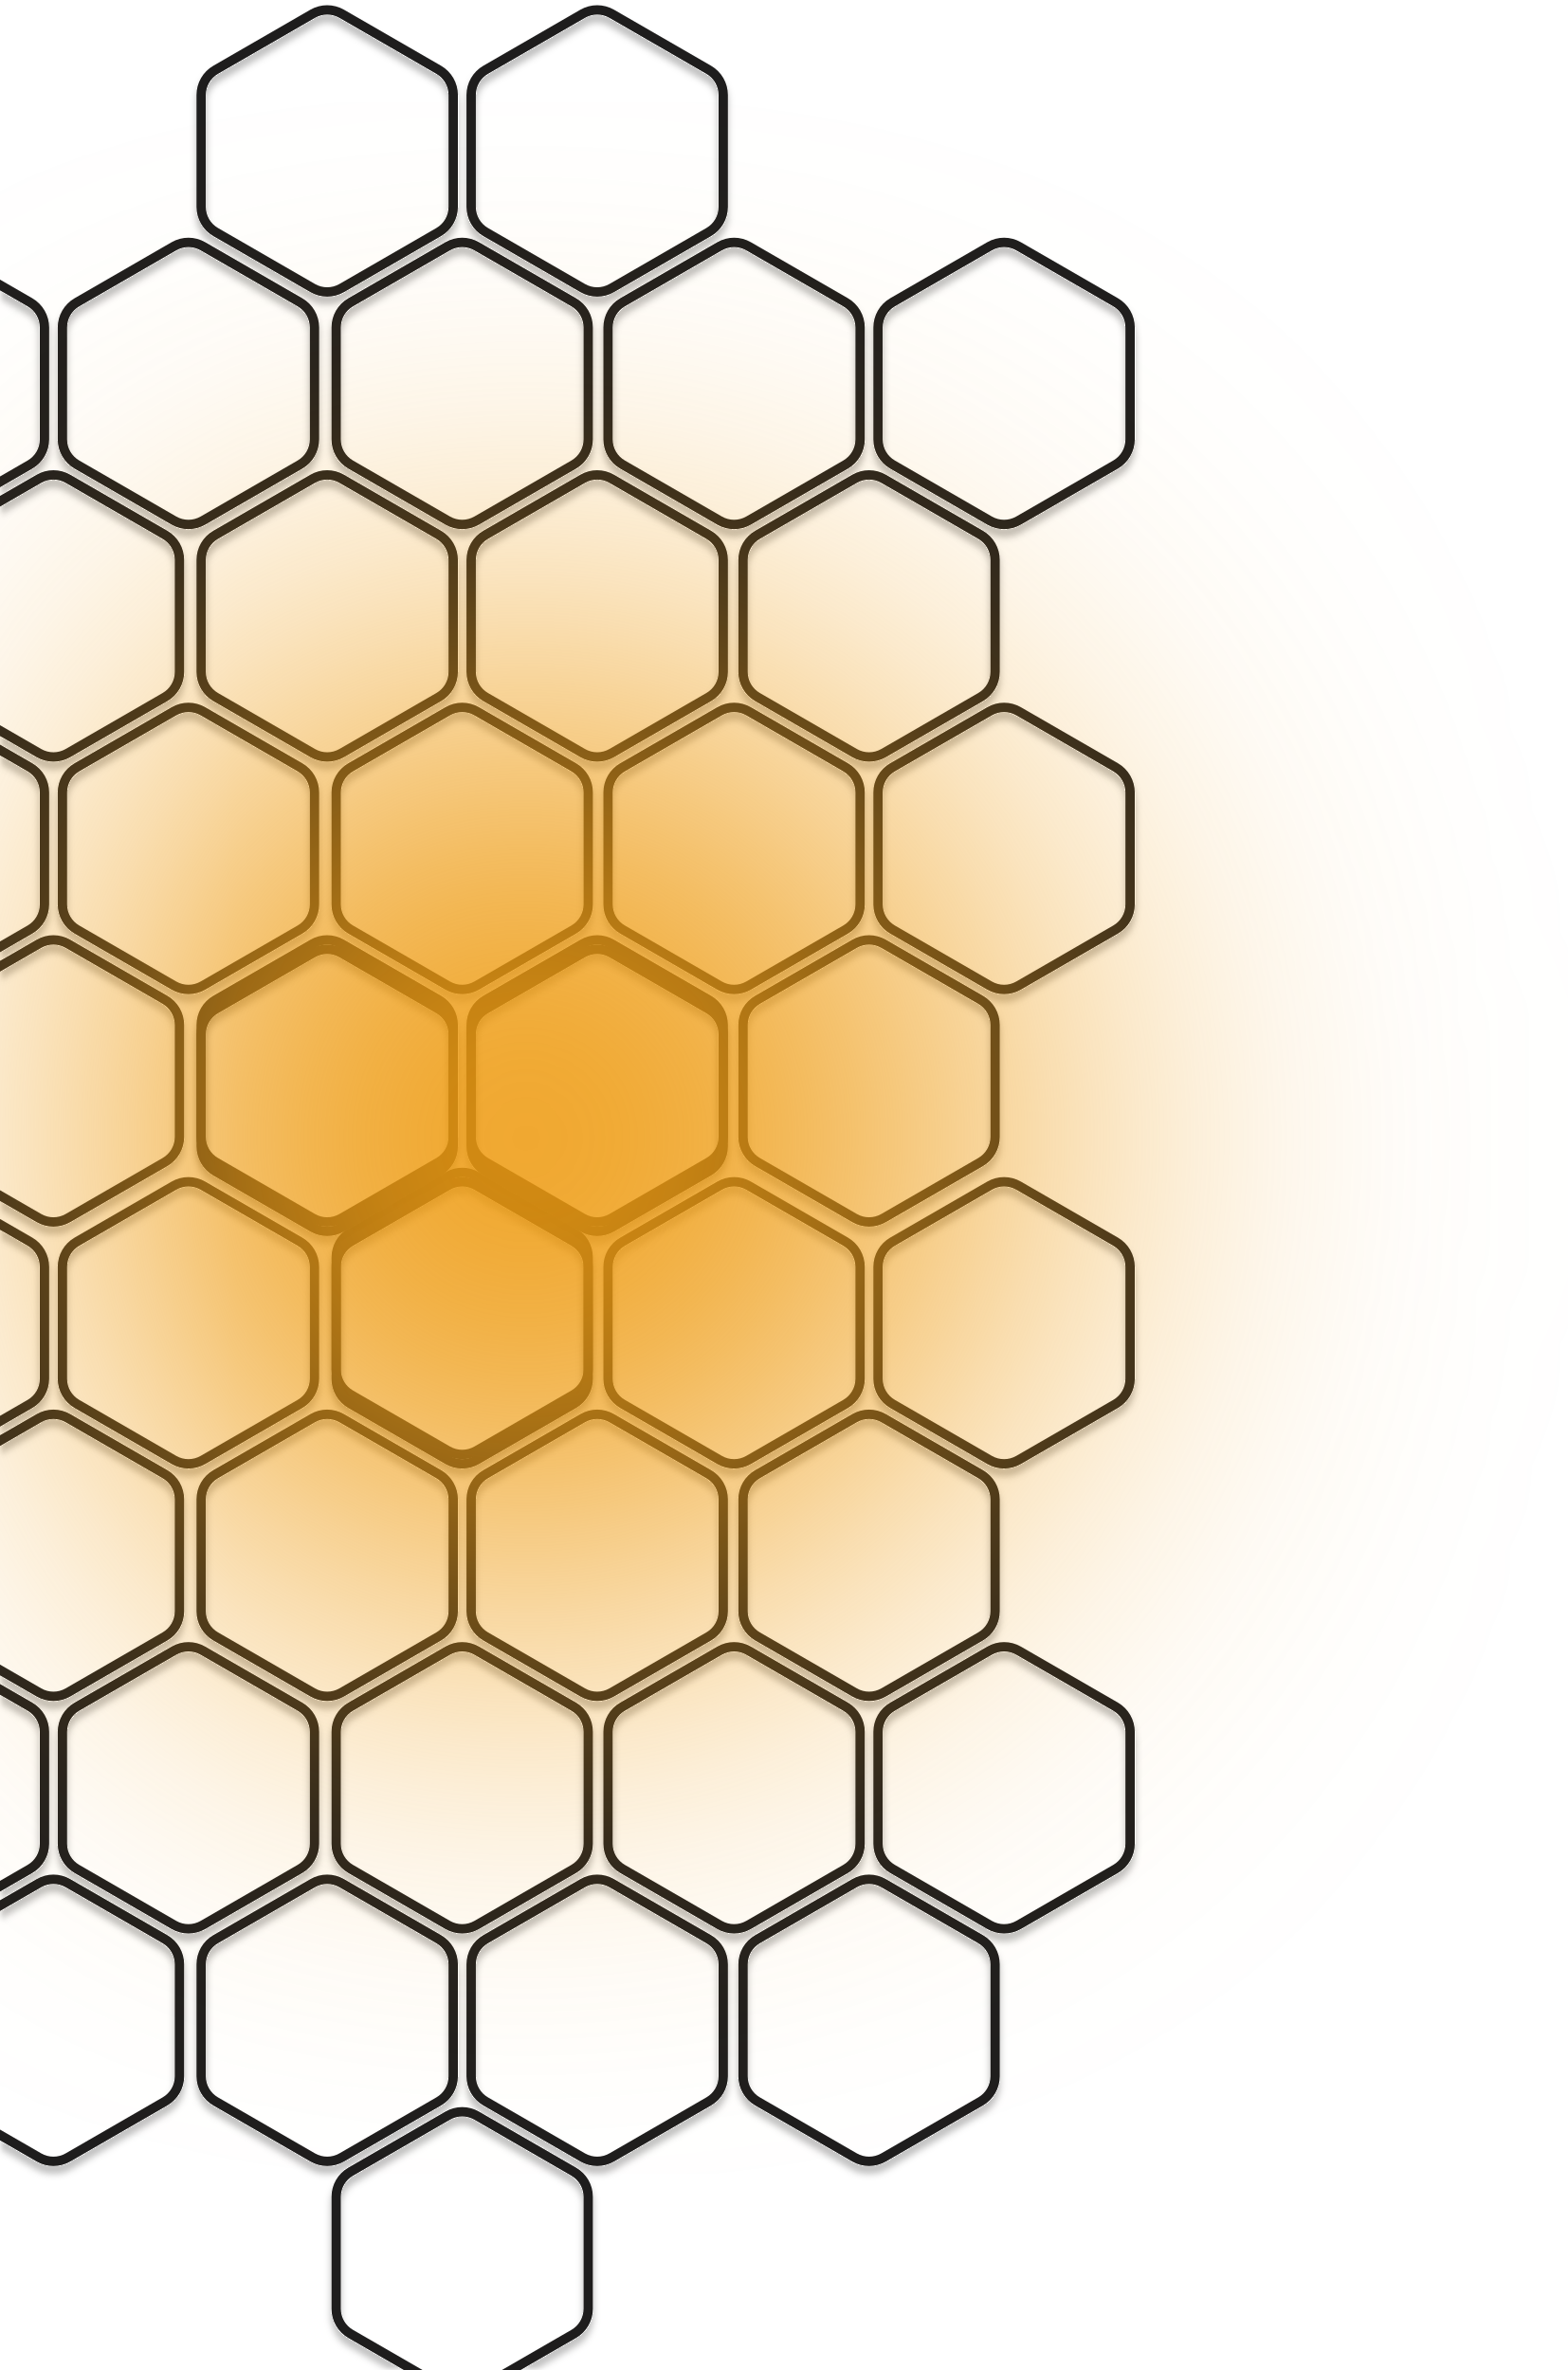
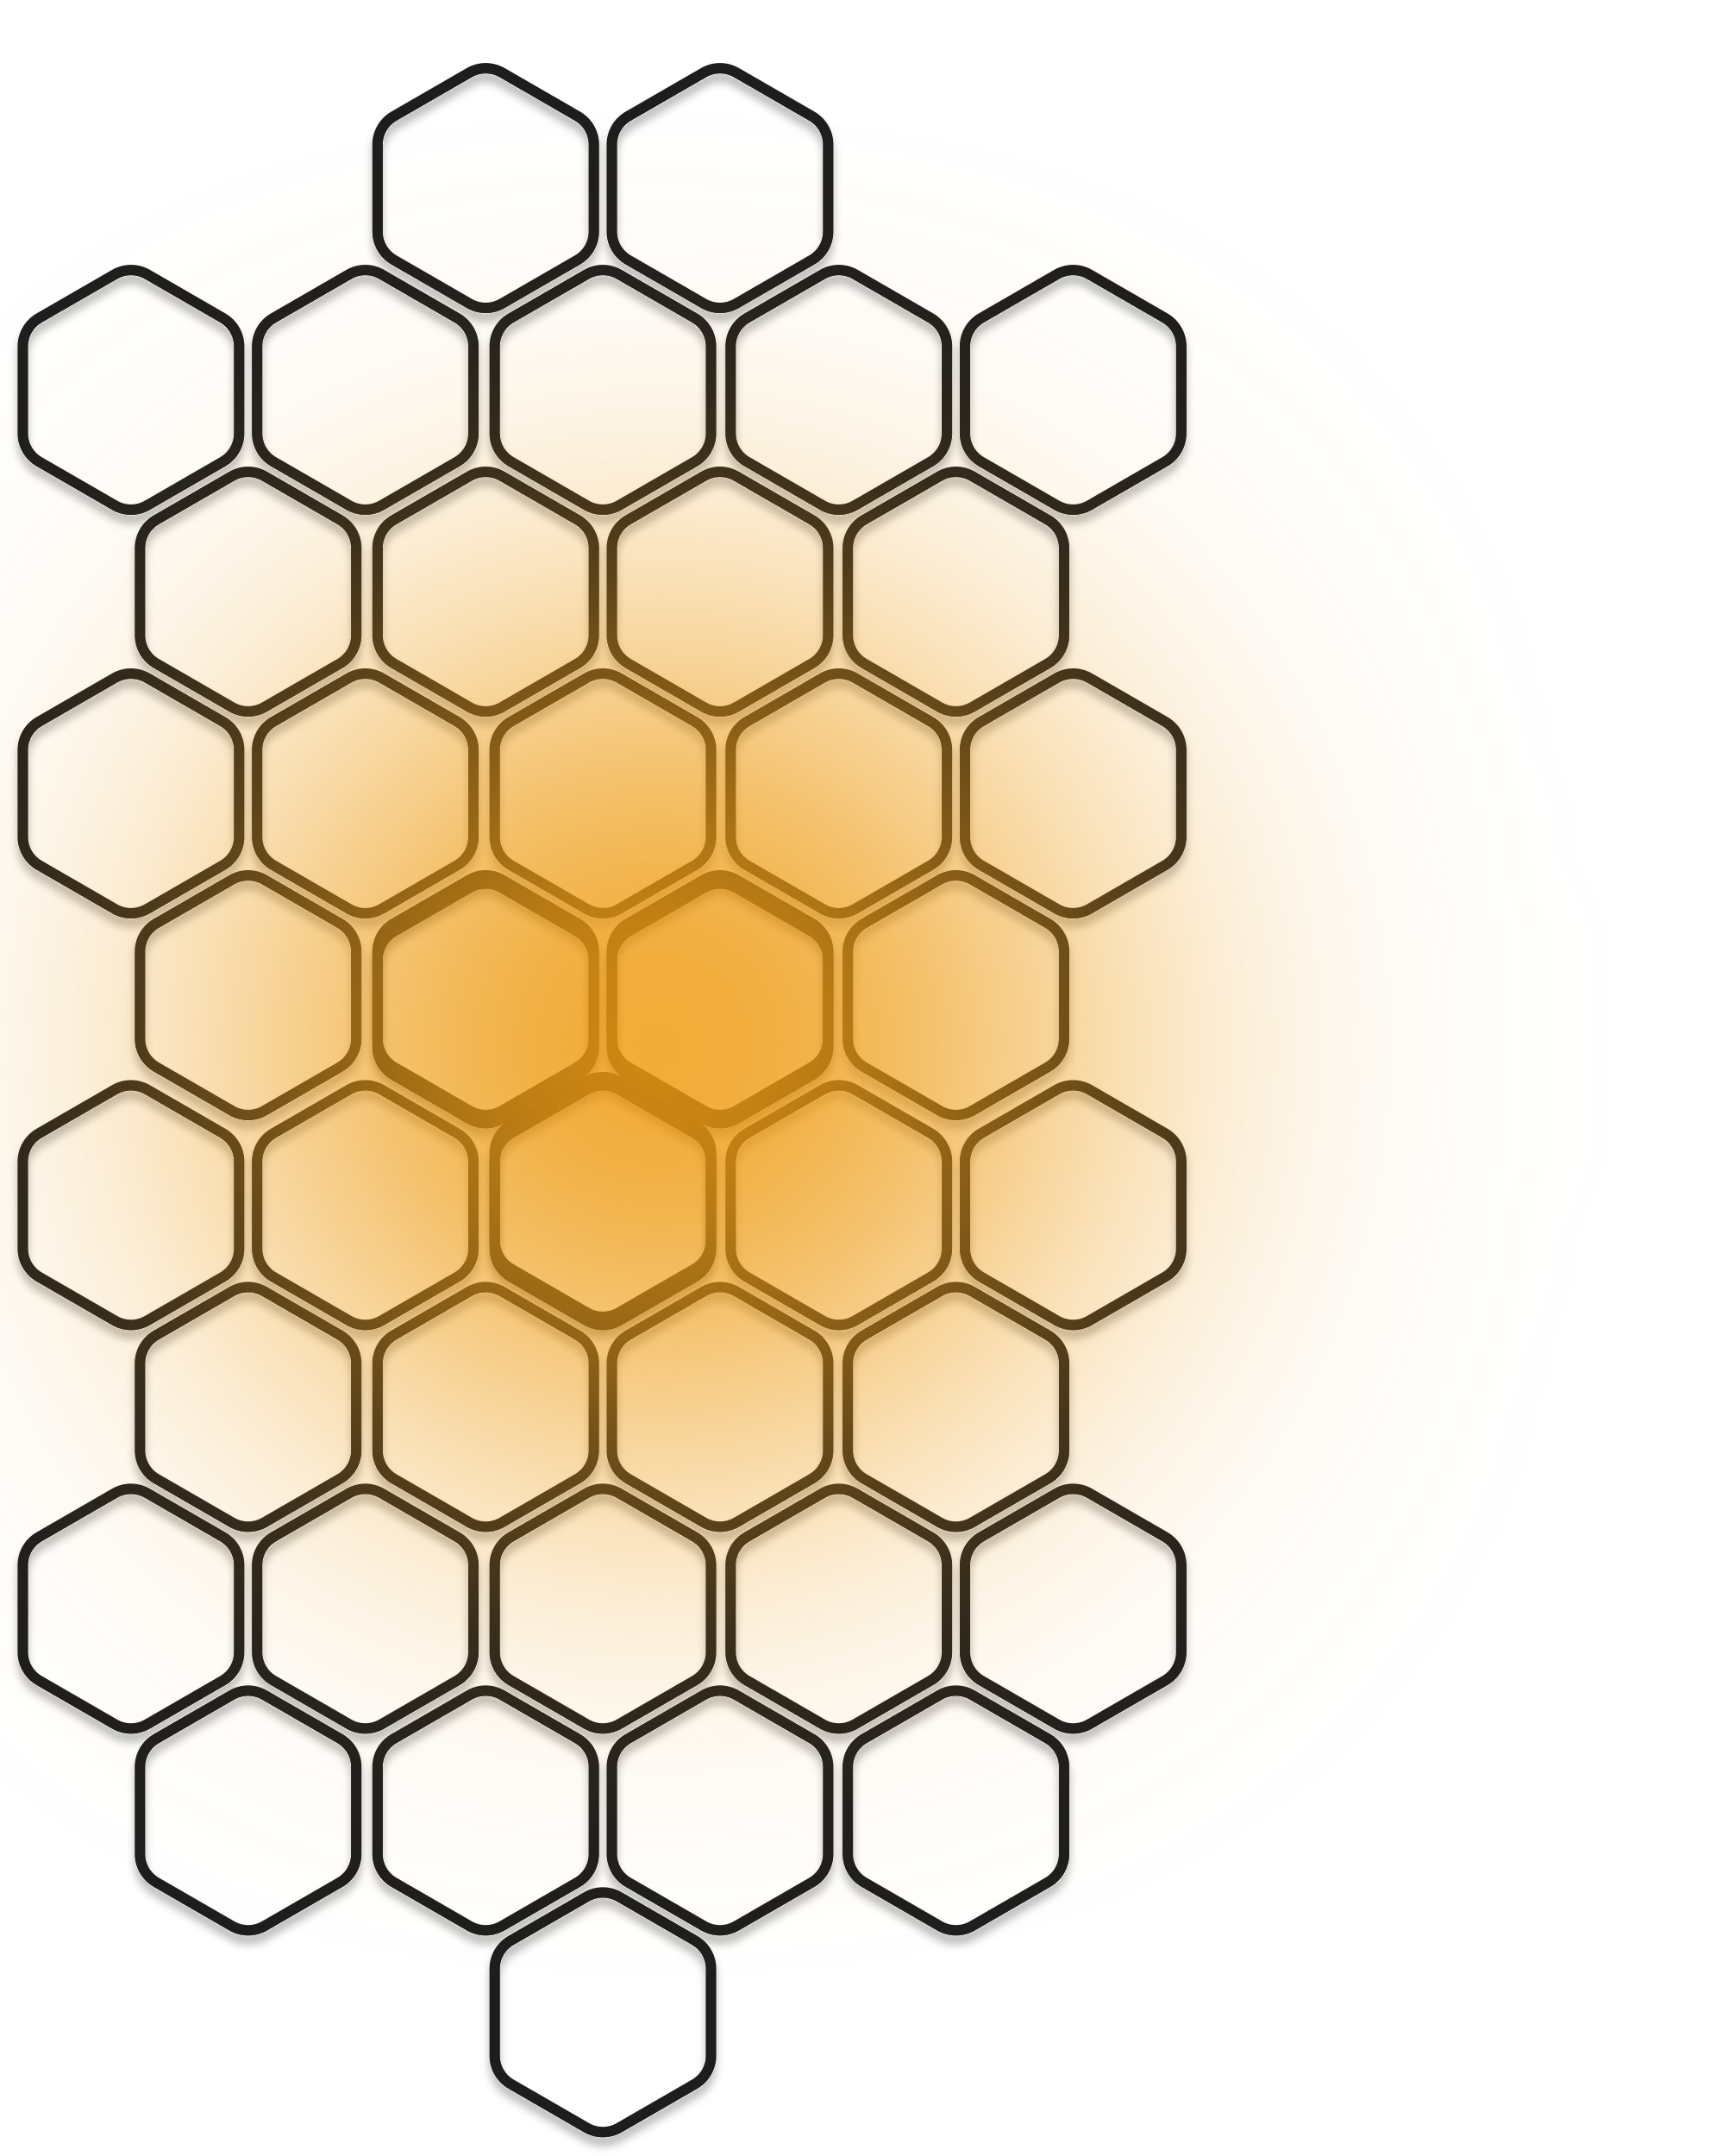
- <svg xmlns="http://www.w3.org/2000/svg" width="836" height="1264" viewBox="0 0 836 1264" fill="none">
+ <svg xmlns="http://www.w3.org/2000/svg" width="808" height="1019" viewBox="0 0 808 1019" fill="none">
  <g filter="url(#filter0_d_449_555)">
-     <path d="M166.75 7.361C171.546 4.592 177.454 4.592 182.25 7.361L233.965 37.219C238.761 39.988 241.715 45.105 241.715 50.642V110.358C241.715 115.895 238.761 121.012 233.965 123.781L182.25 153.639C177.454 156.408 171.546 156.408 166.75 153.639L115.035 123.781C110.239 121.012 107.285 115.895 107.285 110.358V50.642C107.285 45.105 110.239 39.988 115.035 37.219L166.75 7.361Z" stroke="#1E1D1D" stroke-width="5" style="mix-blend-mode:overlay" />
-     <path d="M310.75 7.361C315.546 4.592 321.454 4.592 326.25 7.361L377.965 37.219C382.761 39.988 385.715 45.105 385.715 50.642V110.358C385.715 115.895 382.761 121.012 377.965 123.781L326.25 153.639C321.454 156.408 315.546 156.408 310.75 153.639L259.035 123.781C254.239 121.012 251.285 115.895 251.285 110.358V50.642C251.285 45.105 254.239 39.988 259.035 37.219L310.75 7.361Z" stroke="#1E1D1D" stroke-width="5" style="mix-blend-mode:overlay" />
-     <path d="M238.75 131.361C243.546 128.592 249.454 128.592 254.25 131.361L305.965 161.219C310.761 163.988 313.715 169.105 313.715 174.642V234.358C313.715 239.895 310.761 245.012 305.965 247.781L254.25 277.639C249.454 280.408 243.546 280.408 238.75 277.639L187.035 247.781C182.239 245.012 179.285 239.895 179.285 234.358V174.642C179.285 169.105 182.239 163.988 187.035 161.219L238.75 131.361Z" stroke="#1E1D1D" stroke-width="5" style="mix-blend-mode:overlay" />
-     <path d="M383.75 131.361C388.546 128.592 394.454 128.592 399.25 131.361L450.965 161.219C455.761 163.988 458.715 169.105 458.715 174.642V234.358C458.715 239.895 455.761 245.012 450.965 247.781L399.25 277.639C394.454 280.408 388.546 280.408 383.75 277.639L332.035 247.781C327.239 245.012 324.285 239.895 324.285 234.358V174.642C324.285 169.105 327.239 163.988 332.035 161.219L383.75 131.361Z" stroke="#1E1D1D" stroke-width="5" style="mix-blend-mode:overlay" />
-     <path d="M527.75 131.361C532.546 128.592 538.454 128.592 543.25 131.361L594.965 161.219C599.761 163.988 602.715 169.105 602.715 174.642V234.358C602.715 239.895 599.761 245.012 594.965 247.781L543.25 277.639C538.454 280.408 532.546 280.408 527.75 277.639L476.035 247.781C471.239 245.012 468.285 239.895 468.285 234.358V174.642C468.285 169.105 471.239 163.988 476.035 161.219L527.75 131.361Z" stroke="#1E1D1D" stroke-width="5" style="mix-blend-mode:overlay" />
-     <path d="M455.75 255.361C460.546 252.592 466.454 252.592 471.25 255.361L522.965 285.219C527.761 287.988 530.715 293.105 530.715 298.642V358.358C530.715 363.895 527.761 369.012 522.965 371.781L471.25 401.639C466.454 404.408 460.546 404.408 455.75 401.639L404.035 371.781C399.239 369.012 396.285 363.895 396.285 358.358V298.642C396.285 293.105 399.239 287.988 404.035 285.219L455.75 255.361Z" stroke="#1E1D1D" stroke-width="5" style="mix-blend-mode:overlay" />
-     <path d="M166.75 255.361C171.546 252.592 177.454 252.592 182.25 255.361L233.965 285.219C238.761 287.988 241.715 293.105 241.715 298.642V358.358C241.715 363.895 238.761 369.012 233.965 371.781L182.25 401.639C177.454 404.408 171.546 404.408 166.75 401.639L115.035 371.781C110.239 369.012 107.285 363.895 107.285 358.358V298.642C107.285 293.105 110.239 287.988 115.035 285.219L166.75 255.361Z" stroke="#1E1D1D" stroke-width="5" style="mix-blend-mode:overlay" />
-     <path d="M310.75 255.361C315.546 252.592 321.454 252.592 326.25 255.361L377.965 285.219C382.761 287.988 385.715 293.105 385.715 298.642V358.358C385.715 363.895 382.761 369.012 377.965 371.781L326.25 401.639C321.454 404.408 315.546 404.408 310.75 401.639L259.035 371.781C254.239 369.012 251.285 363.895 251.285 358.358V298.642C251.285 293.105 254.239 287.988 259.035 285.219L310.75 255.361Z" stroke="#1E1D1D" stroke-width="5" style="mix-blend-mode:overlay" />
-     <path d="M238.75 379.361C243.546 376.592 249.454 376.592 254.25 379.361L305.965 409.219C310.761 411.988 313.715 417.105 313.715 422.642V482.358C313.715 487.895 310.761 493.012 305.965 495.781L254.25 525.639C249.454 528.408 243.546 528.408 238.75 525.639L187.035 495.781C182.239 493.012 179.285 487.895 179.285 482.358V422.642C179.285 417.105 182.239 411.988 187.035 409.219L238.75 379.361Z" stroke="#1E1D1D" stroke-width="5" style="mix-blend-mode:overlay" />
-     <path d="M-51.25 131.361C-46.454 128.592 -40.546 128.592 -35.75 131.361L15.965 161.219C20.761 163.988 23.715 169.105 23.715 174.642V234.358C23.715 239.895 20.761 245.012 15.965 247.781L-35.75 277.639C-40.546 280.408 -46.454 280.408 -51.25 277.639L-102.965 247.781C-107.761 245.012 -110.715 239.895 -110.715 234.358V174.642C-110.715 169.105 -107.761 163.988 -102.965 161.219L-51.25 131.361Z" stroke="#1E1D1D" stroke-width="5" style="mix-blend-mode:overlay" />
-     <path d="M92.75 131.361C97.546 128.592 103.454 128.592 108.25 131.361L159.965 161.219C164.761 163.988 167.715 169.105 167.715 174.642V234.358C167.715 239.895 164.761 245.012 159.965 247.781L108.25 277.639C103.454 280.408 97.546 280.408 92.75 277.639L41.035 247.781C36.239 245.012 33.285 239.895 33.285 234.358V174.642C33.285 169.105 36.239 163.988 41.035 161.219L92.75 131.361Z" stroke="#1E1D1D" stroke-width="5" style="mix-blend-mode:overlay" />
-     <path d="M20.75 255.361C25.546 252.592 31.454 252.592 36.25 255.361L87.965 285.219C92.761 287.988 95.715 293.105 95.715 298.642V358.358C95.715 363.895 92.761 369.012 87.965 371.781L36.25 401.639C31.454 404.408 25.546 404.408 20.75 401.639L-30.965 371.781C-35.761 369.012 -38.715 363.895 -38.715 358.358V298.642C-38.715 293.105 -35.761 287.988 -30.965 285.219L20.75 255.361Z" stroke="#1E1D1D" stroke-width="5" style="mix-blend-mode:overlay" />
-     <path d="M-51.25 379.361C-46.454 376.592 -40.546 376.592 -35.75 379.361L15.965 409.219C20.761 411.988 23.715 417.105 23.715 422.642V482.358C23.715 487.895 20.761 493.012 15.965 495.781L-35.75 525.639C-40.546 528.408 -46.454 528.408 -51.25 525.639L-102.965 495.781C-107.761 493.012 -110.715 487.895 -110.715 482.358V422.642C-110.715 417.105 -107.761 411.988 -102.965 409.219L-51.25 379.361Z" stroke="#1E1D1D" stroke-width="5" style="mix-blend-mode:overlay" />
-     <path d="M92.75 379.361C97.546 376.592 103.454 376.592 108.25 379.361L159.965 409.219C164.761 411.988 167.715 417.105 167.715 422.642V482.358C167.715 487.895 164.761 493.012 159.965 495.781L108.25 525.639C103.454 528.408 97.546 528.408 92.75 525.639L41.035 495.781C36.239 493.012 33.285 487.895 33.285 482.358V422.642C33.285 417.105 36.239 411.988 41.035 409.219L92.75 379.361Z" stroke="#1E1D1D" stroke-width="5" style="mix-blend-mode:overlay" />
-     <path d="M20.75 503.361C25.546 500.592 31.454 500.592 36.25 503.361L87.965 533.219C92.761 535.988 95.715 541.105 95.715 546.642V606.358C95.715 611.895 92.761 617.012 87.965 619.781L36.25 649.639C31.454 652.408 25.546 652.408 20.75 649.639L-30.965 619.781C-35.761 617.012 -38.715 611.895 -38.715 606.358V546.642C-38.715 541.105 -35.761 535.988 -30.965 533.219L20.75 503.361Z" stroke="#1E1D1D" stroke-width="5" style="mix-blend-mode:overlay" />
-     <path d="M383.75 379.361C388.546 376.592 394.454 376.592 399.25 379.361L450.965 409.219C455.761 411.988 458.715 417.105 458.715 422.642V482.358C458.715 487.895 455.761 493.012 450.965 495.781L399.25 525.639C394.454 528.408 388.546 528.408 383.75 525.639L332.035 495.781C327.239 493.012 324.285 487.895 324.285 482.358V422.642C324.285 417.105 327.239 411.988 332.035 409.219L383.75 379.361Z" stroke="#1E1D1D" stroke-width="5" style="mix-blend-mode:overlay" />
-     <path d="M527.75 379.361C532.546 376.592 538.454 376.592 543.25 379.361L594.965 409.219C599.761 411.988 602.715 417.105 602.715 422.642V482.358C602.715 487.895 599.761 493.012 594.965 495.781L543.25 525.639C538.454 528.408 532.546 528.408 527.75 525.639L476.035 495.781C471.239 493.012 468.285 487.895 468.285 482.358V422.642C468.285 417.105 471.239 411.988 476.035 409.219L527.75 379.361Z" stroke="#1E1D1D" stroke-width="5" style="mix-blend-mode:overlay" />
-     <path d="M455.75 503.361C460.546 500.592 466.454 500.592 471.25 503.361L522.965 533.219C527.761 535.988 530.715 541.105 530.715 546.642V606.358C530.715 611.895 527.761 617.012 522.965 619.781L471.25 649.639C466.454 652.408 460.546 652.408 455.75 649.639L404.035 619.781C399.239 617.012 396.285 611.895 396.285 606.358V546.642C396.285 541.105 399.239 535.988 404.035 533.219L455.75 503.361Z" stroke="#1E1D1D" stroke-width="5" style="mix-blend-mode:overlay" />
-     <path d="M166.75 503.361C171.546 500.592 177.454 500.592 182.25 503.361L233.965 533.219C238.761 535.988 241.715 541.105 241.715 546.642V606.358C241.715 611.895 238.761 617.012 233.965 619.781L182.25 649.639C177.454 652.408 171.546 652.408 166.75 649.639L115.035 619.781C110.239 617.012 107.285 611.895 107.285 606.358V546.642C107.285 541.105 110.239 535.988 115.035 533.219L166.75 503.361Z" stroke="#1E1D1D" stroke-width="5" style="mix-blend-mode:overlay" />
-     <path d="M310.75 503.361C315.546 500.592 321.454 500.592 326.25 503.361L377.965 533.219C382.761 535.988 385.715 541.105 385.715 546.642V606.358C385.715 611.895 382.761 617.012 377.965 619.781L326.25 649.639C321.454 652.408 315.546 652.408 310.75 649.639L259.035 619.781C254.239 617.012 251.285 611.895 251.285 606.358V546.642C251.285 541.105 254.239 535.988 259.035 533.219L310.75 503.361Z" stroke="#1E1D1D" stroke-width="5" style="mix-blend-mode:overlay" />
-     <path d="M238.75 627.361C243.546 624.592 249.454 624.592 254.25 627.361L305.965 657.219C310.761 659.988 313.715 665.105 313.715 670.642V730.358C313.715 735.895 310.761 741.012 305.965 743.781L254.25 773.639C249.454 776.408 243.546 776.408 238.75 773.639L187.035 743.781C182.239 741.012 179.285 735.895 179.285 730.358V670.642C179.285 665.105 182.239 659.988 187.035 657.219L238.75 627.361Z" stroke="#1E1D1D" stroke-width="5" style="mix-blend-mode:overlay" />
+     <path d="M237.329 34.361L272.948 54.926C277.744 57.694 280.698 62.811 280.698 68.349V109.478C280.698 115.015 277.744 120.132 272.948 122.901L237.329 143.466C232.534 146.234 226.625 146.234 221.829 143.466L186.211 122.901C181.415 120.132 178.461 115.015 178.461 109.478V68.349C178.461 62.811 181.415 57.694 186.211 54.926L221.829 34.361C226.625 31.592 232.534 31.592 237.329 34.361Z" stroke="#1E1D1D" stroke-width="5" style="mix-blend-mode:overlay" />
+     <path d="M348.081 34.361L383.7 54.926C388.496 57.694 391.45 62.811 391.45 68.349V109.478C391.45 115.015 388.496 120.132 383.7 122.901L348.081 143.466C343.286 146.234 337.377 146.234 332.581 143.466L296.963 122.901C292.167 120.132 289.213 115.015 289.213 109.478V68.349C289.213 62.811 292.167 57.694 296.963 54.926L332.581 34.361C337.377 31.592 343.286 31.592 348.081 34.361Z" stroke="#1E1D1D" stroke-width="5" style="mix-blend-mode:overlay" />
+     <path d="M292.705 129.731L328.324 150.295C333.12 153.064 336.074 158.181 336.074 163.719V204.848C336.074 210.385 333.12 215.502 328.324 218.271L292.705 238.835C287.91 241.604 282.001 241.604 277.205 238.835L241.587 218.271C236.791 215.502 233.837 210.385 233.837 204.848V163.719C233.837 158.181 236.791 153.064 241.587 150.295L277.205 129.731C282.001 126.962 287.91 126.962 292.705 129.731Z" stroke="#1E1D1D" stroke-width="5" style="mix-blend-mode:overlay" />
+     <path d="M404.226 129.731L439.845 150.295C444.641 153.064 447.595 158.181 447.595 163.719V204.848C447.595 210.385 444.641 215.502 439.845 218.271L404.226 238.835C399.431 241.604 393.522 241.604 388.726 238.835L353.108 218.271C348.312 215.502 345.358 210.385 345.358 204.848V163.719C345.358 158.181 348.312 153.064 353.108 150.295L388.726 129.731C393.522 126.962 399.431 126.962 404.226 129.731Z" stroke="#1E1D1D" stroke-width="5" style="mix-blend-mode:overlay" />
+     <path d="M514.978 129.731L550.597 150.295C555.393 153.064 558.347 158.181 558.347 163.719V204.848C558.347 210.385 555.393 215.502 550.597 218.271L514.978 238.835C510.183 241.604 504.274 241.604 499.478 238.835L463.86 218.271C459.064 215.502 456.11 210.385 456.11 204.848V163.719C456.11 158.181 459.064 153.064 463.86 150.295L499.478 129.731C504.274 126.962 510.183 126.962 514.978 129.731Z" stroke="#1E1D1D" stroke-width="5" style="mix-blend-mode:overlay" />
+     <path d="M459.602 225.101L495.221 245.665C500.017 248.434 502.971 253.551 502.971 259.089V300.217C502.971 305.755 500.017 310.872 495.221 313.641L459.602 334.205C454.807 336.974 448.898 336.974 444.102 334.205L408.484 313.641C403.688 310.872 400.734 305.755 400.734 300.217V259.089C400.734 253.551 403.688 248.434 408.484 245.665L444.102 225.101C448.898 222.332 454.807 222.332 459.602 225.101Z" stroke="#1E1D1D" stroke-width="5" style="mix-blend-mode:overlay" />
+     <path d="M237.329 225.101L272.948 245.665C277.744 248.434 280.698 253.551 280.698 259.089V300.217C280.698 305.755 277.744 310.872 272.948 313.641L237.329 334.205C232.534 336.974 226.625 336.974 221.829 334.205L186.211 313.641C181.415 310.872 178.461 305.755 178.461 300.217V259.089C178.461 253.551 181.415 248.434 186.211 245.665L221.829 225.101C226.625 222.332 232.534 222.332 237.329 225.101Z" stroke="#1E1D1D" stroke-width="5" style="mix-blend-mode:overlay" />
+     <path d="M348.081 225.101L383.7 245.665C388.496 248.434 391.45 253.551 391.45 259.088V300.217C391.45 305.755 388.496 310.872 383.7 313.641L348.081 334.205C343.286 336.974 337.377 336.974 332.581 334.205L296.963 313.641C292.167 310.872 289.213 305.755 289.213 300.217V259.088C289.213 253.551 292.167 248.434 296.963 245.665L332.581 225.101C337.377 222.332 343.286 222.332 348.081 225.101Z" stroke="#1E1D1D" stroke-width="5" style="mix-blend-mode:overlay" />
+     <path d="M292.705 320.47L328.324 341.035C333.12 343.804 336.074 348.921 336.074 354.458V395.587C336.074 401.125 333.12 406.242 328.324 409.01L292.705 429.575C287.91 432.344 282.001 432.344 277.205 429.575L241.587 409.01C236.791 406.242 233.837 401.125 233.837 395.587V354.458C233.837 348.921 236.791 343.804 241.587 341.035L277.205 320.47C282.001 317.702 287.91 317.702 292.705 320.47Z" stroke="#1E1D1D" stroke-width="5" style="mix-blend-mode:overlay" />
+     <path d="M69.663 129.731L105.282 150.295C110.078 153.064 113.032 158.181 113.032 163.719V204.848C113.032 210.385 110.078 215.502 105.282 218.271L69.663 238.835C64.868 241.604 58.959 241.604 54.163 238.835L18.545 218.271C13.749 215.502 10.795 210.385 10.795 204.848V163.719C10.795 158.181 13.749 153.064 18.545 150.295L54.163 129.731C58.959 126.962 64.868 126.962 69.663 129.731Z" stroke="#1E1D1D" stroke-width="5" style="mix-blend-mode:overlay" />
+     <path d="M180.415 129.731L216.034 150.295C220.83 153.064 223.784 158.181 223.784 163.719V204.848C223.784 210.385 220.83 215.502 216.034 218.271L180.415 238.835C175.62 241.604 169.711 241.604 164.915 238.835L129.297 218.271C124.501 215.502 121.547 210.385 121.547 204.848V163.719C121.547 158.181 124.501 153.064 129.297 150.295L164.915 129.731C169.711 126.962 175.62 126.962 180.415 129.731Z" stroke="#1E1D1D" stroke-width="5" style="mix-blend-mode:overlay" />
+     <path d="M125.039 225.101L160.658 245.665C165.454 248.434 168.408 253.551 168.408 259.089V300.217C168.408 305.755 165.454 310.872 160.658 313.641L125.039 334.205C120.244 336.974 114.335 336.974 109.539 334.205L73.921 313.641C69.125 310.872 66.171 305.755 66.171 300.217V259.089C66.171 253.551 69.125 248.434 73.921 245.665L109.539 225.101C114.335 222.332 120.244 222.332 125.039 225.101Z" stroke="#1E1D1D" stroke-width="5" style="mix-blend-mode:overlay" />
+     <path d="M69.663 320.47L105.282 341.035C110.078 343.804 113.032 348.921 113.032 354.458V395.587C113.032 401.125 110.078 406.242 105.282 409.01L69.663 429.575C64.868 432.344 58.959 432.344 54.163 429.575L18.545 409.01C13.749 406.242 10.795 401.125 10.795 395.587V354.458C10.795 348.921 13.749 343.804 18.545 341.035L54.163 320.47C58.959 317.702 64.868 317.702 69.663 320.47Z" stroke="#1E1D1D" stroke-width="5" style="mix-blend-mode:overlay" />
+     <path d="M180.415 320.47L216.034 341.035C220.83 343.804 223.784 348.921 223.784 354.458V395.587C223.784 401.125 220.83 406.242 216.034 409.01L180.415 429.575C175.62 432.344 169.711 432.344 164.915 429.575L129.297 409.01C124.501 406.242 121.547 401.125 121.547 395.587V354.458C121.547 348.921 124.501 343.804 129.297 341.035L164.915 320.47C169.711 317.702 175.62 317.702 180.415 320.47Z" stroke="#1E1D1D" stroke-width="5" style="mix-blend-mode:overlay" />
+     <path d="M125.039 415.84L160.658 436.405C165.454 439.173 168.408 444.29 168.408 449.828V490.957C168.408 496.494 165.454 501.611 160.658 504.38L125.039 524.945C120.244 527.713 114.335 527.713 109.539 524.945L73.921 504.38C69.125 501.611 66.171 496.494 66.171 490.957V449.828C66.171 444.29 69.125 439.173 73.921 436.405L109.539 415.84C114.335 413.071 120.244 413.071 125.039 415.84Z" stroke="#1E1D1D" stroke-width="5" style="mix-blend-mode:overlay" />
+     <path d="M404.226 320.47L439.845 341.035C444.641 343.804 447.595 348.921 447.595 354.458V395.587C447.595 401.125 444.641 406.242 439.845 409.01L404.226 429.575C399.431 432.344 393.522 432.344 388.726 429.575L353.108 409.01C348.312 406.242 345.358 401.125 345.358 395.587V354.458C345.358 348.921 348.312 343.804 353.108 341.035L388.726 320.47C393.522 317.702 399.431 317.702 404.226 320.47Z" stroke="#1E1D1D" stroke-width="5" style="mix-blend-mode:overlay" />
+     <path d="M514.978 320.47L550.597 341.035C555.393 343.804 558.347 348.921 558.347 354.458V395.587C558.347 401.125 555.393 406.242 550.597 409.01L514.978 429.575C510.183 432.344 504.274 432.344 499.478 429.575L463.86 409.01C459.064 406.242 456.11 401.125 456.11 395.587V354.458C456.11 348.921 459.064 343.804 463.86 341.035L499.478 320.47C504.274 317.702 510.183 317.702 514.978 320.47Z" stroke="#1E1D1D" stroke-width="5" style="mix-blend-mode:overlay" />
+     <path d="M459.602 415.84L495.221 436.405C500.017 439.173 502.971 444.29 502.971 449.828V490.957C502.971 496.494 500.017 501.611 495.221 504.38L459.602 524.945C454.807 527.713 448.898 527.713 444.102 524.945L408.484 504.38C403.688 501.611 400.734 496.494 400.734 490.957V449.828C400.734 444.29 403.688 439.173 408.484 436.405L444.102 415.84C448.898 413.071 454.807 413.071 459.602 415.84Z" stroke="#1E1D1D" stroke-width="5" style="mix-blend-mode:overlay" />
+     <path d="M237.329 415.84L272.948 436.405C277.744 439.173 280.698 444.29 280.698 449.828V490.957C280.698 496.494 277.744 501.611 272.948 504.38L237.329 524.945C232.534 527.713 226.625 527.713 221.829 524.945L186.211 504.38C181.415 501.611 178.461 496.494 178.461 490.957V449.828C178.461 444.29 181.415 439.173 186.211 436.405L221.829 415.84C226.625 413.071 232.534 413.071 237.329 415.84Z" stroke="#1E1D1D" stroke-width="5" style="mix-blend-mode:overlay" />
+     <path d="M348.081 415.84L383.7 436.405C388.496 439.173 391.45 444.29 391.45 449.828V490.957C391.45 496.494 388.496 501.611 383.7 504.38L348.081 524.945C343.286 527.713 337.377 527.713 332.581 524.945L296.963 504.38C292.167 501.611 289.213 496.494 289.213 490.957V449.828C289.213 444.29 292.167 439.173 296.963 436.405L332.581 415.84C337.377 413.071 343.286 413.071 348.081 415.84Z" stroke="#1E1D1D" stroke-width="5" style="mix-blend-mode:overlay" />
+     <path d="M292.705 511.21L328.324 531.774C333.12 534.543 336.074 539.66 336.074 545.198V586.326C336.074 591.864 333.12 596.981 328.324 599.75L292.705 620.314C287.91 623.083 282.001 623.083 277.205 620.314L241.587 599.75C236.791 596.981 233.837 591.864 233.837 586.326V545.198C233.837 539.66 236.791 534.543 241.587 531.774L277.205 511.21C282.001 508.441 287.91 508.441 292.705 511.21Z" stroke="#1E1D1D" stroke-width="5" style="mix-blend-mode:overlay" />
  </g>
  <g filter="url(#filter1_d_449_555)">
-     <path d="M166.75 508.361C171.546 505.592 177.454 505.592 182.25 508.361L233.965 538.219C238.761 540.988 241.715 546.105 241.715 551.642V611.358C241.715 616.895 238.761 622.012 233.965 624.781L182.25 654.639C177.454 657.408 171.546 657.408 166.75 654.639L115.035 624.781C110.239 622.012 107.285 616.895 107.285 611.358V551.642C107.285 546.105 110.239 540.988 115.035 538.219L166.75 508.361Z" stroke="#1E1D1D" stroke-width="5" style="mix-blend-mode:overlay" />
-     <path d="M310.75 508.361C315.546 505.592 321.454 505.592 326.25 508.361L377.965 538.219C382.761 540.988 385.715 546.105 385.715 551.642V611.358C385.715 616.895 382.761 622.012 377.965 624.781L326.25 654.639C321.454 657.408 315.546 657.408 310.75 654.639L259.035 624.781C254.239 622.012 251.285 616.895 251.285 611.358V551.642C251.285 546.105 254.239 540.988 259.035 538.219L310.75 508.361Z" stroke="#1E1D1D" stroke-width="5" style="mix-blend-mode:overlay" />
-     <path d="M238.75 632.361C243.546 629.592 249.454 629.592 254.25 632.361L305.965 662.219C310.761 664.988 313.715 670.105 313.715 675.642V735.358C313.715 740.895 310.761 746.012 305.965 748.781L254.25 778.639C249.454 781.408 243.546 781.408 238.75 778.639L187.035 748.781C182.239 746.012 179.285 740.895 179.285 735.358V675.642C179.285 670.105 182.239 664.988 187.035 662.219L238.75 632.361Z" stroke="#1E1D1D" stroke-width="5" style="mix-blend-mode:overlay" />
-     <path d="M383.75 632.361C388.546 629.592 394.454 629.592 399.25 632.361L450.965 662.219C455.761 664.988 458.715 670.105 458.715 675.642V735.358C458.715 740.895 455.761 746.012 450.965 748.781L399.25 778.639C394.454 781.408 388.546 781.408 383.75 778.639L332.035 748.781C327.239 746.012 324.285 740.895 324.285 735.358V675.642C324.285 670.105 327.239 664.988 332.035 662.219L383.75 632.361Z" stroke="#1E1D1D" stroke-width="5" style="mix-blend-mode:overlay" />
-     <path d="M527.75 632.361C532.546 629.592 538.454 629.592 543.25 632.361L594.965 662.219C599.761 664.988 602.715 670.105 602.715 675.642V735.358C602.715 740.895 599.761 746.012 594.965 748.781L543.25 778.639C538.454 781.408 532.546 781.408 527.75 778.639L476.035 748.781C471.239 746.012 468.285 740.895 468.285 735.358V675.642C468.285 670.105 471.239 664.988 476.035 662.219L527.75 632.361Z" stroke="#1E1D1D" stroke-width="5" style="mix-blend-mode:overlay" />
-     <path d="M455.75 756.361C460.546 753.592 466.454 753.592 471.25 756.361L522.965 786.219C527.761 788.988 530.715 794.105 530.715 799.642V859.358C530.715 864.895 527.761 870.012 522.965 872.781L471.25 902.639C466.454 905.408 460.546 905.408 455.75 902.639L404.035 872.781C399.239 870.012 396.285 864.895 396.285 859.358V799.642C396.285 794.105 399.239 788.988 404.035 786.219L455.75 756.361Z" stroke="#1E1D1D" stroke-width="5" style="mix-blend-mode:overlay" />
-     <path d="M166.75 756.361C171.546 753.592 177.454 753.592 182.25 756.361L233.965 786.219C238.761 788.988 241.715 794.105 241.715 799.642V859.358C241.715 864.895 238.761 870.012 233.965 872.781L182.25 902.639C177.454 905.408 171.546 905.408 166.75 902.639L115.035 872.781C110.239 870.012 107.285 864.895 107.285 859.358V799.642C107.285 794.105 110.239 788.988 115.035 786.219L166.75 756.361Z" stroke="#1E1D1D" stroke-width="5" style="mix-blend-mode:overlay" />
-     <path d="M310.75 756.361C315.546 753.592 321.454 753.592 326.25 756.361L377.965 786.219C382.761 788.988 385.715 794.105 385.715 799.642V859.358C385.715 864.895 382.761 870.012 377.965 872.781L326.25 902.639C321.454 905.408 315.546 905.408 310.75 902.639L259.035 872.781C254.239 870.012 251.285 864.895 251.285 859.358V799.642C251.285 794.105 254.239 788.988 259.035 786.219L310.75 756.361Z" stroke="#1E1D1D" stroke-width="5" style="mix-blend-mode:overlay" />
-     <path d="M238.75 880.361C243.546 877.592 249.454 877.592 254.25 880.361L305.965 910.219C310.761 912.988 313.715 918.105 313.715 923.642V983.358C313.715 988.895 310.761 994.012 305.965 996.781L254.25 1026.64C249.454 1029.41 243.546 1029.41 238.75 1026.64L187.035 996.781C182.239 994.012 179.285 988.895 179.285 983.358V923.642C179.285 918.105 182.239 912.988 187.035 910.219L238.75 880.361Z" stroke="#1E1D1D" stroke-width="5" style="mix-blend-mode:overlay" />
-     <path d="M-51.25 632.361C-46.454 629.592 -40.546 629.592 -35.75 632.361L15.965 662.219C20.761 664.988 23.715 670.105 23.715 675.642V735.358C23.715 740.895 20.761 746.012 15.965 748.781L-35.75 778.639C-40.546 781.408 -46.454 781.408 -51.25 778.639L-102.965 748.781C-107.761 746.012 -110.715 740.895 -110.715 735.358V675.642C-110.715 670.105 -107.761 664.988 -102.965 662.219L-51.25 632.361Z" stroke="#1E1D1D" stroke-width="5" style="mix-blend-mode:overlay" />
-     <path d="M92.75 632.361C97.546 629.592 103.454 629.592 108.25 632.361L159.965 662.219C164.761 664.988 167.715 670.105 167.715 675.642V735.358C167.715 740.895 164.761 746.012 159.965 748.781L108.25 778.639C103.454 781.408 97.546 781.408 92.75 778.639L41.035 748.781C36.239 746.012 33.285 740.895 33.285 735.358V675.642C33.285 670.105 36.239 664.988 41.035 662.219L92.75 632.361Z" stroke="#1E1D1D" stroke-width="5" style="mix-blend-mode:overlay" />
-     <path d="M20.75 756.361C25.546 753.592 31.454 753.592 36.25 756.361L87.965 786.219C92.761 788.988 95.715 794.105 95.715 799.642V859.358C95.715 864.895 92.761 870.012 87.965 872.781L36.25 902.639C31.454 905.408 25.546 905.408 20.75 902.639L-30.965 872.781C-35.761 870.012 -38.715 864.895 -38.715 859.358V799.642C-38.715 794.105 -35.761 788.988 -30.965 786.219L20.75 756.361Z" stroke="#1E1D1D" stroke-width="5" style="mix-blend-mode:overlay" />
-     <path d="M-51.25 880.361C-46.454 877.592 -40.546 877.592 -35.75 880.361L15.965 910.219C20.761 912.988 23.715 918.105 23.715 923.642V983.358C23.715 988.895 20.761 994.012 15.965 996.781L-35.75 1026.64C-40.546 1029.41 -46.454 1029.41 -51.25 1026.64L-102.965 996.781C-107.761 994.012 -110.715 988.895 -110.715 983.358V923.642C-110.715 918.105 -107.761 912.988 -102.965 910.219L-51.25 880.361Z" stroke="#1E1D1D" stroke-width="5" style="mix-blend-mode:overlay" />
-     <path d="M92.75 880.361C97.546 877.592 103.454 877.592 108.25 880.361L159.965 910.219C164.761 912.988 167.715 918.105 167.715 923.642V983.358C167.715 988.895 164.761 994.012 159.965 996.781L108.25 1026.64C103.454 1029.41 97.546 1029.41 92.75 1026.64L41.035 996.781C36.239 994.012 33.285 988.895 33.285 983.358V923.642C33.285 918.105 36.239 912.988 41.035 910.219L92.75 880.361Z" stroke="#1E1D1D" stroke-width="5" style="mix-blend-mode:overlay" />
-     <path d="M20.75 1004.36C25.546 1001.59 31.454 1001.59 36.25 1004.36L87.965 1034.22C92.761 1036.99 95.715 1042.1 95.715 1047.64V1107.36C95.715 1112.9 92.761 1118.01 87.965 1120.78L36.25 1150.64C31.454 1153.41 25.546 1153.41 20.75 1150.64L-30.965 1120.78C-35.761 1118.01 -38.715 1112.9 -38.715 1107.36V1047.64C-38.715 1042.1 -35.761 1036.99 -30.965 1034.22L20.75 1004.36Z" stroke="#1E1D1D" stroke-width="5" style="mix-blend-mode:overlay" />
-     <path d="M383.75 880.361C388.546 877.592 394.454 877.592 399.25 880.361L450.965 910.219C455.761 912.988 458.715 918.105 458.715 923.642V983.358C458.715 988.895 455.761 994.012 450.965 996.781L399.25 1026.64C394.454 1029.41 388.546 1029.41 383.75 1026.64L332.035 996.781C327.239 994.012 324.285 988.895 324.285 983.358V923.642C324.285 918.105 327.239 912.988 332.035 910.219L383.75 880.361Z" stroke="#1E1D1D" stroke-width="5" style="mix-blend-mode:overlay" />
-     <path d="M527.75 880.361C532.546 877.592 538.454 877.592 543.25 880.361L594.965 910.219C599.761 912.988 602.715 918.105 602.715 923.642V983.358C602.715 988.895 599.761 994.012 594.965 996.781L543.25 1026.64C538.454 1029.41 532.546 1029.41 527.75 1026.64L476.035 996.781C471.239 994.012 468.285 988.895 468.285 983.358V923.642C468.285 918.105 471.239 912.988 476.035 910.219L527.75 880.361Z" stroke="#1E1D1D" stroke-width="5" style="mix-blend-mode:overlay" />
-     <path d="M455.75 1004.36C460.546 1001.59 466.454 1001.59 471.25 1004.36L522.965 1034.22C527.761 1036.99 530.715 1042.1 530.715 1047.64V1107.36C530.715 1112.9 527.761 1118.01 522.965 1120.78L471.25 1150.64C466.454 1153.41 460.546 1153.41 455.75 1150.64L404.035 1120.78C399.239 1118.01 396.285 1112.9 396.285 1107.36V1047.64C396.285 1042.1 399.239 1036.99 404.035 1034.22L455.75 1004.36Z" stroke="#1E1D1D" stroke-width="5" style="mix-blend-mode:overlay" />
-     <path d="M166.75 1004.36C171.546 1001.59 177.454 1001.59 182.25 1004.36L233.965 1034.22C238.761 1036.99 241.715 1042.1 241.715 1047.64V1107.36C241.715 1112.9 238.761 1118.01 233.965 1120.78L182.25 1150.64C177.454 1153.41 171.546 1153.41 166.75 1150.64L115.035 1120.78C110.239 1118.01 107.285 1112.9 107.285 1107.36V1047.64C107.285 1042.1 110.239 1036.99 115.035 1034.22L166.75 1004.36Z" stroke="#1E1D1D" stroke-width="5" style="mix-blend-mode:overlay" />
-     <path d="M310.75 1004.36C315.546 1001.59 321.454 1001.59 326.25 1004.36L377.965 1034.22C382.761 1036.99 385.715 1042.1 385.715 1047.64V1107.36C385.715 1112.9 382.761 1118.01 377.965 1120.78L326.25 1150.64C321.454 1153.41 315.546 1153.41 310.75 1150.64L259.035 1120.78C254.239 1118.01 251.285 1112.9 251.285 1107.36V1047.64C251.285 1042.1 254.239 1036.99 259.035 1034.22L310.75 1004.36Z" stroke="#1E1D1D" stroke-width="5" style="mix-blend-mode:overlay" />
-     <path d="M238.75 1128.36C243.546 1125.59 249.454 1125.59 254.25 1128.36L305.965 1158.22C310.761 1160.99 313.715 1166.1 313.715 1171.64V1231.36C313.715 1236.9 310.761 1242.01 305.965 1244.78L254.25 1274.64C249.454 1277.41 243.546 1277.41 238.75 1274.64L187.035 1244.78C182.239 1242.01 179.285 1236.9 179.285 1231.36V1171.64C179.285 1166.1 182.239 1160.99 187.035 1158.22L238.75 1128.36Z" stroke="#1E1D1D" stroke-width="5" style="mix-blend-mode:overlay" />
+     <path d="M237.329 419.686L272.948 440.25C277.744 443.019 280.698 448.136 280.698 453.673V494.802C280.698 500.34 277.744 505.457 272.948 508.226L237.329 528.79C232.534 531.559 226.625 531.559 221.829 528.79L186.211 508.226C181.415 505.457 178.461 500.34 178.461 494.802V453.673C178.461 448.136 181.415 443.019 186.211 440.25L221.829 419.686C226.625 416.917 232.534 416.917 237.329 419.686Z" stroke="#1E1D1D" stroke-width="5" style="mix-blend-mode:overlay" />
+     <path d="M348.081 419.686L383.7 440.25C388.496 443.019 391.45 448.136 391.45 453.673V494.802C391.45 500.34 388.496 505.457 383.7 508.226L348.081 528.79C343.286 531.559 337.377 531.559 332.581 528.79L296.963 508.226C292.167 505.457 289.213 500.34 289.213 494.802V453.673C289.213 448.136 292.167 443.019 296.963 440.25L332.581 419.686C337.377 416.917 343.286 416.917 348.081 419.686Z" stroke="#1E1D1D" stroke-width="5" style="mix-blend-mode:overlay" />
+     <path d="M292.705 515.055L328.324 535.62C333.12 538.389 336.074 543.506 336.074 549.043V590.172C336.074 595.71 333.12 600.827 328.324 603.595L292.705 624.16C287.91 626.929 282.001 626.929 277.205 624.16L241.587 603.595C236.791 600.827 233.837 595.71 233.837 590.172V549.043C233.837 543.506 236.791 538.389 241.587 535.62L277.205 515.055C282.001 512.287 287.91 512.287 292.705 515.055Z" stroke="#1E1D1D" stroke-width="5" style="mix-blend-mode:overlay" />
+     <path d="M404.226 515.055L439.845 535.62C444.641 538.389 447.595 543.506 447.595 549.043V590.172C447.595 595.71 444.641 600.827 439.845 603.595L404.226 624.16C399.431 626.929 393.522 626.929 388.726 624.16L353.108 603.595C348.312 600.827 345.358 595.71 345.358 590.172V549.043C345.358 543.506 348.312 538.389 353.108 535.62L388.726 515.055C393.522 512.287 399.431 512.287 404.226 515.055Z" stroke="#1E1D1D" stroke-width="5" style="mix-blend-mode:overlay" />
+     <path d="M514.978 515.055L550.597 535.62C555.393 538.389 558.347 543.506 558.347 549.043V590.172C558.347 595.71 555.393 600.827 550.597 603.595L514.978 624.16C510.183 626.929 504.274 626.929 499.478 624.16L463.86 603.595C459.064 600.827 456.11 595.71 456.11 590.172V549.043C456.11 543.506 459.064 538.389 463.86 535.62L499.478 515.055C504.274 512.287 510.183 512.287 514.978 515.055Z" stroke="#1E1D1D" stroke-width="5" style="mix-blend-mode:overlay" />
+     <path d="M459.602 610.425L495.221 630.99C500.017 633.758 502.971 638.875 502.971 644.413V685.542C502.971 691.079 500.017 696.196 495.221 698.965L459.602 719.53C454.807 722.298 448.898 722.298 444.102 719.53L408.484 698.965C403.688 696.196 400.734 691.079 400.734 685.542V644.413C400.734 638.875 403.688 633.758 408.484 630.99L444.102 610.425C448.898 607.656 454.807 607.656 459.602 610.425Z" stroke="#1E1D1D" stroke-width="5" style="mix-blend-mode:overlay" />
+     <path d="M237.329 610.425L272.948 630.99C277.744 633.758 280.698 638.875 280.698 644.413V685.542C280.698 691.079 277.744 696.196 272.948 698.965L237.329 719.53C232.534 722.298 226.625 722.298 221.829 719.53L186.211 698.965C181.415 696.196 178.461 691.079 178.461 685.542V644.413C178.461 638.875 181.415 633.758 186.211 630.99L221.829 610.425C226.625 607.656 232.534 607.656 237.329 610.425Z" stroke="#1E1D1D" stroke-width="5" style="mix-blend-mode:overlay" />
+     <path d="M348.081 610.425L383.7 630.99C388.496 633.758 391.45 638.875 391.45 644.413V685.542C391.45 691.079 388.496 696.196 383.7 698.965L348.081 719.53C343.286 722.298 337.377 722.298 332.581 719.53L296.963 698.965C292.167 696.196 289.213 691.079 289.213 685.542V644.413C289.213 638.875 292.167 633.758 296.963 630.99L332.581 610.425C337.377 607.656 343.286 607.656 348.081 610.425Z" stroke="#1E1D1D" stroke-width="5" style="mix-blend-mode:overlay" />
+     <path d="M292.705 705.795L328.324 726.359C333.12 729.128 336.074 734.245 336.074 739.783V780.912C336.074 786.449 333.12 791.566 328.324 794.335L292.705 814.899C287.91 817.668 282.001 817.668 277.205 814.899L241.587 794.335C236.791 791.566 233.837 786.449 233.837 780.912V739.783C233.837 734.245 236.791 729.128 241.587 726.359L277.205 705.795C282.001 703.026 287.91 703.026 292.705 705.795Z" stroke="#1E1D1D" stroke-width="5" style="mix-blend-mode:overlay" />
+     <path d="M69.663 515.055L105.282 535.62C110.078 538.389 113.032 543.506 113.032 549.043V590.172C113.032 595.71 110.078 600.827 105.282 603.595L69.663 624.16C64.868 626.929 58.959 626.929 54.163 624.16L18.545 603.595C13.749 600.827 10.795 595.71 10.795 590.172V549.043C10.795 543.506 13.749 538.389 18.545 535.62L54.163 515.055C58.959 512.287 64.868 512.287 69.663 515.055Z" stroke="#1E1D1D" stroke-width="5" style="mix-blend-mode:overlay" />
+     <path d="M180.415 515.055L216.034 535.62C220.83 538.389 223.784 543.506 223.784 549.043V590.172C223.784 595.71 220.83 600.827 216.034 603.595L180.415 624.16C175.62 626.929 169.711 626.929 164.915 624.16L129.297 603.595C124.501 600.827 121.547 595.71 121.547 590.172V549.043C121.547 543.506 124.501 538.389 129.297 535.62L164.915 515.055C169.711 512.287 175.62 512.287 180.415 515.055Z" stroke="#1E1D1D" stroke-width="5" style="mix-blend-mode:overlay" />
+     <path d="M125.039 610.425L160.658 630.99C165.454 633.758 168.408 638.875 168.408 644.413V685.542C168.408 691.079 165.454 696.196 160.658 698.965L125.039 719.53C120.244 722.298 114.335 722.298 109.539 719.53L73.921 698.965C69.125 696.196 66.171 691.079 66.171 685.542V644.413C66.171 638.875 69.125 633.758 73.921 630.99L109.539 610.425C114.335 607.656 120.244 607.656 125.039 610.425Z" stroke="#1E1D1D" stroke-width="5" style="mix-blend-mode:overlay" />
+     <path d="M69.663 705.795L105.282 726.359C110.078 729.128 113.032 734.245 113.032 739.783V780.912C113.032 786.449 110.078 791.566 105.282 794.335L69.663 814.899C64.868 817.668 58.959 817.668 54.163 814.899L18.545 794.335C13.749 791.566 10.795 786.449 10.795 780.912V739.783C10.795 734.245 13.749 729.128 18.545 726.359L54.163 705.795C58.959 703.026 64.868 703.026 69.663 705.795Z" stroke="#1E1D1D" stroke-width="5" style="mix-blend-mode:overlay" />
+     <path d="M180.415 705.795L216.034 726.359C220.83 729.128 223.784 734.245 223.784 739.783V780.912C223.784 786.449 220.83 791.566 216.034 794.335L180.415 814.899C175.62 817.668 169.711 817.668 164.915 814.899L129.297 794.335C124.501 791.566 121.547 786.449 121.547 780.912V739.783C121.547 734.245 124.501 729.128 129.297 726.359L164.915 705.795C169.711 703.026 175.62 703.026 180.415 705.795Z" stroke="#1E1D1D" stroke-width="5" style="mix-blend-mode:overlay" />
+     <path d="M125.039 801.165L160.658 821.729C165.454 824.498 168.408 829.615 168.408 835.152V876.281C168.408 881.819 165.454 886.936 160.658 889.705L125.039 910.269C120.244 913.038 114.335 913.038 109.539 910.269L73.921 889.705C69.125 886.936 66.171 881.819 66.171 876.281V835.152C66.171 829.615 69.125 824.498 73.921 821.729L109.539 801.165C114.335 798.396 120.244 798.396 125.039 801.165Z" stroke="#1E1D1D" stroke-width="5" style="mix-blend-mode:overlay" />
+     <path d="M404.226 705.795L439.845 726.359C444.641 729.128 447.595 734.245 447.595 739.783V780.912C447.595 786.449 444.641 791.566 439.845 794.335L404.226 814.899C399.431 817.668 393.522 817.668 388.726 814.899L353.108 794.335C348.312 791.566 345.358 786.449 345.358 780.912V739.783C345.358 734.245 348.312 729.128 353.108 726.359L388.726 705.795C393.522 703.026 399.431 703.026 404.226 705.795Z" stroke="#1E1D1D" stroke-width="5" style="mix-blend-mode:overlay" />
+     <path d="M514.978 705.795L550.597 726.359C555.393 729.128 558.347 734.245 558.347 739.783V780.912C558.347 786.449 555.393 791.566 550.597 794.335L514.978 814.899C510.183 817.668 504.274 817.668 499.478 814.899L463.86 794.335C459.064 791.566 456.11 786.449 456.11 780.912V739.783C456.11 734.245 459.064 729.128 463.86 726.359L499.478 705.795C504.274 703.026 510.183 703.026 514.978 705.795Z" stroke="#1E1D1D" stroke-width="5" style="mix-blend-mode:overlay" />
+     <path d="M459.602 801.165L495.221 821.729C500.017 824.498 502.971 829.615 502.971 835.152V876.281C502.971 881.819 500.017 886.936 495.221 889.705L459.602 910.269C454.807 913.038 448.898 913.038 444.102 910.269L408.484 889.705C403.688 886.936 400.734 881.819 400.734 876.281V835.152C400.734 829.615 403.688 824.498 408.484 821.729L444.102 801.165C448.898 798.396 454.807 798.396 459.602 801.165Z" stroke="#1E1D1D" stroke-width="5" style="mix-blend-mode:overlay" />
+     <path d="M237.329 801.165L272.948 821.729C277.744 824.498 280.698 829.615 280.698 835.152V876.281C280.698 881.819 277.744 886.936 272.948 889.705L237.329 910.269C232.534 913.038 226.625 913.038 221.829 910.269L186.211 889.705C181.415 886.936 178.461 881.819 178.461 876.281V835.152C178.461 829.615 181.415 824.498 186.211 821.729L221.829 801.165C226.625 798.396 232.534 798.396 237.329 801.165Z" stroke="#1E1D1D" stroke-width="5" style="mix-blend-mode:overlay" />
+     <path d="M348.081 801.165L383.7 821.729C388.496 824.498 391.45 829.615 391.45 835.152V876.281C391.45 881.819 388.496 886.936 383.7 889.705L348.081 910.269C343.286 913.038 337.377 913.038 332.581 910.269L296.963 889.705C292.167 886.936 289.213 881.819 289.213 876.281V835.152C289.213 829.615 292.167 824.498 296.963 821.729L332.581 801.165C337.377 798.396 343.286 798.396 348.081 801.165Z" stroke="#1E1D1D" stroke-width="5" style="mix-blend-mode:overlay" />
+     <path d="M292.705 896.534L328.324 917.099C333.12 919.868 336.074 924.985 336.074 930.522V971.651C336.074 977.189 333.12 982.306 328.324 985.074L292.705 1005.64C287.91 1008.41 282.001 1008.41 277.205 1005.64L241.587 985.074C236.791 982.306 233.837 977.189 233.837 971.651V930.522C233.837 924.985 236.791 919.868 241.587 917.099L277.205 896.534C282.001 893.766 287.91 893.766 292.705 896.534Z" stroke="#1E1D1D" stroke-width="5" style="mix-blend-mode:overlay" />
  </g>
  <g filter="url(#filter2_f_449_555)">
-     <ellipse cx="280.5" cy="607" rx="255.5" ry="252" fill="#EE9B11" />
+     <ellipse cx="311.105" cy="493.85" rx="196.508" ry="193.816" fill="#EE9B11" />
  </g>
  <defs>
-     <filter id="filter0_d_449_555" x="-117.215" y="2.785" width="726.43" height="783.431" filterUnits="userSpaceOnUse" color-interpolation-filters="sRGB">
+     <filter id="filter0_d_449_555" x="4.295" y="29.785" width="560.552" height="603.106" filterUnits="userSpaceOnUse" color-interpolation-filters="sRGB">
      <feFlood flood-opacity="0" result="BackgroundImageFix" />
      <feColorMatrix in="SourceAlpha" type="matrix" values="0 0 0 0 0 0 0 0 0 0 0 0 0 0 0 0 0 0 127 0" result="hardAlpha" />
      <feOffset dy="4" />
      <feGaussianBlur stdDeviation="2" />
      <feComposite in2="hardAlpha" operator="out" />
      <feColorMatrix type="matrix" values="0 0 0 0 0 0 0 0 0 0 0 0 0 0 0 0 0 0 0.25 0" />
      <feBlend mode="normal" in2="BackgroundImageFix" result="effect1_dropShadow_449_555" />
      <feBlend mode="normal" in="SourceGraphic" in2="effect1_dropShadow_449_555" result="shape" />
    </filter>
-     <filter id="filter1_d_449_555" x="-117.215" y="503.785" width="726.43" height="783.431" filterUnits="userSpaceOnUse" color-interpolation-filters="sRGB">
+     <filter id="filter1_d_449_555" x="4.295" y="415.109" width="560.552" height="603.106" filterUnits="userSpaceOnUse" color-interpolation-filters="sRGB">
      <feFlood flood-opacity="0" result="BackgroundImageFix" />
      <feColorMatrix in="SourceAlpha" type="matrix" values="0 0 0 0 0 0 0 0 0 0 0 0 0 0 0 0 0 0 127 0" result="hardAlpha" />
      <feOffset dy="4" />
      <feGaussianBlur stdDeviation="2" />
      <feComposite in2="hardAlpha" operator="out" />
      <feColorMatrix type="matrix" values="0 0 0 0 0 0 0 0 0 0 0 0 0 0 0 0 0 0 0.25 0" />
      <feBlend mode="normal" in2="BackgroundImageFix" result="effect1_dropShadow_449_555" />
      <feBlend mode="normal" in="SourceGraphic" in2="effect1_dropShadow_449_555" result="shape" />
    </filter>
-     <filter id="filter2_f_449_555" x="-275" y="55" width="1111" height="1104" filterUnits="userSpaceOnUse" color-interpolation-filters="sRGB">
+     <filter id="filter2_f_449_555" x="-185.402" y="0.034" width="993.016" height="987.632" filterUnits="userSpaceOnUse" color-interpolation-filters="sRGB">
      <feFlood flood-opacity="0" result="BackgroundImageFix" />
      <feBlend mode="normal" in="SourceGraphic" in2="BackgroundImageFix" result="shape" />
      <feGaussianBlur stdDeviation="150" result="effect1_foregroundBlur_449_555" />
    </filter>
  </defs>
</svg>
